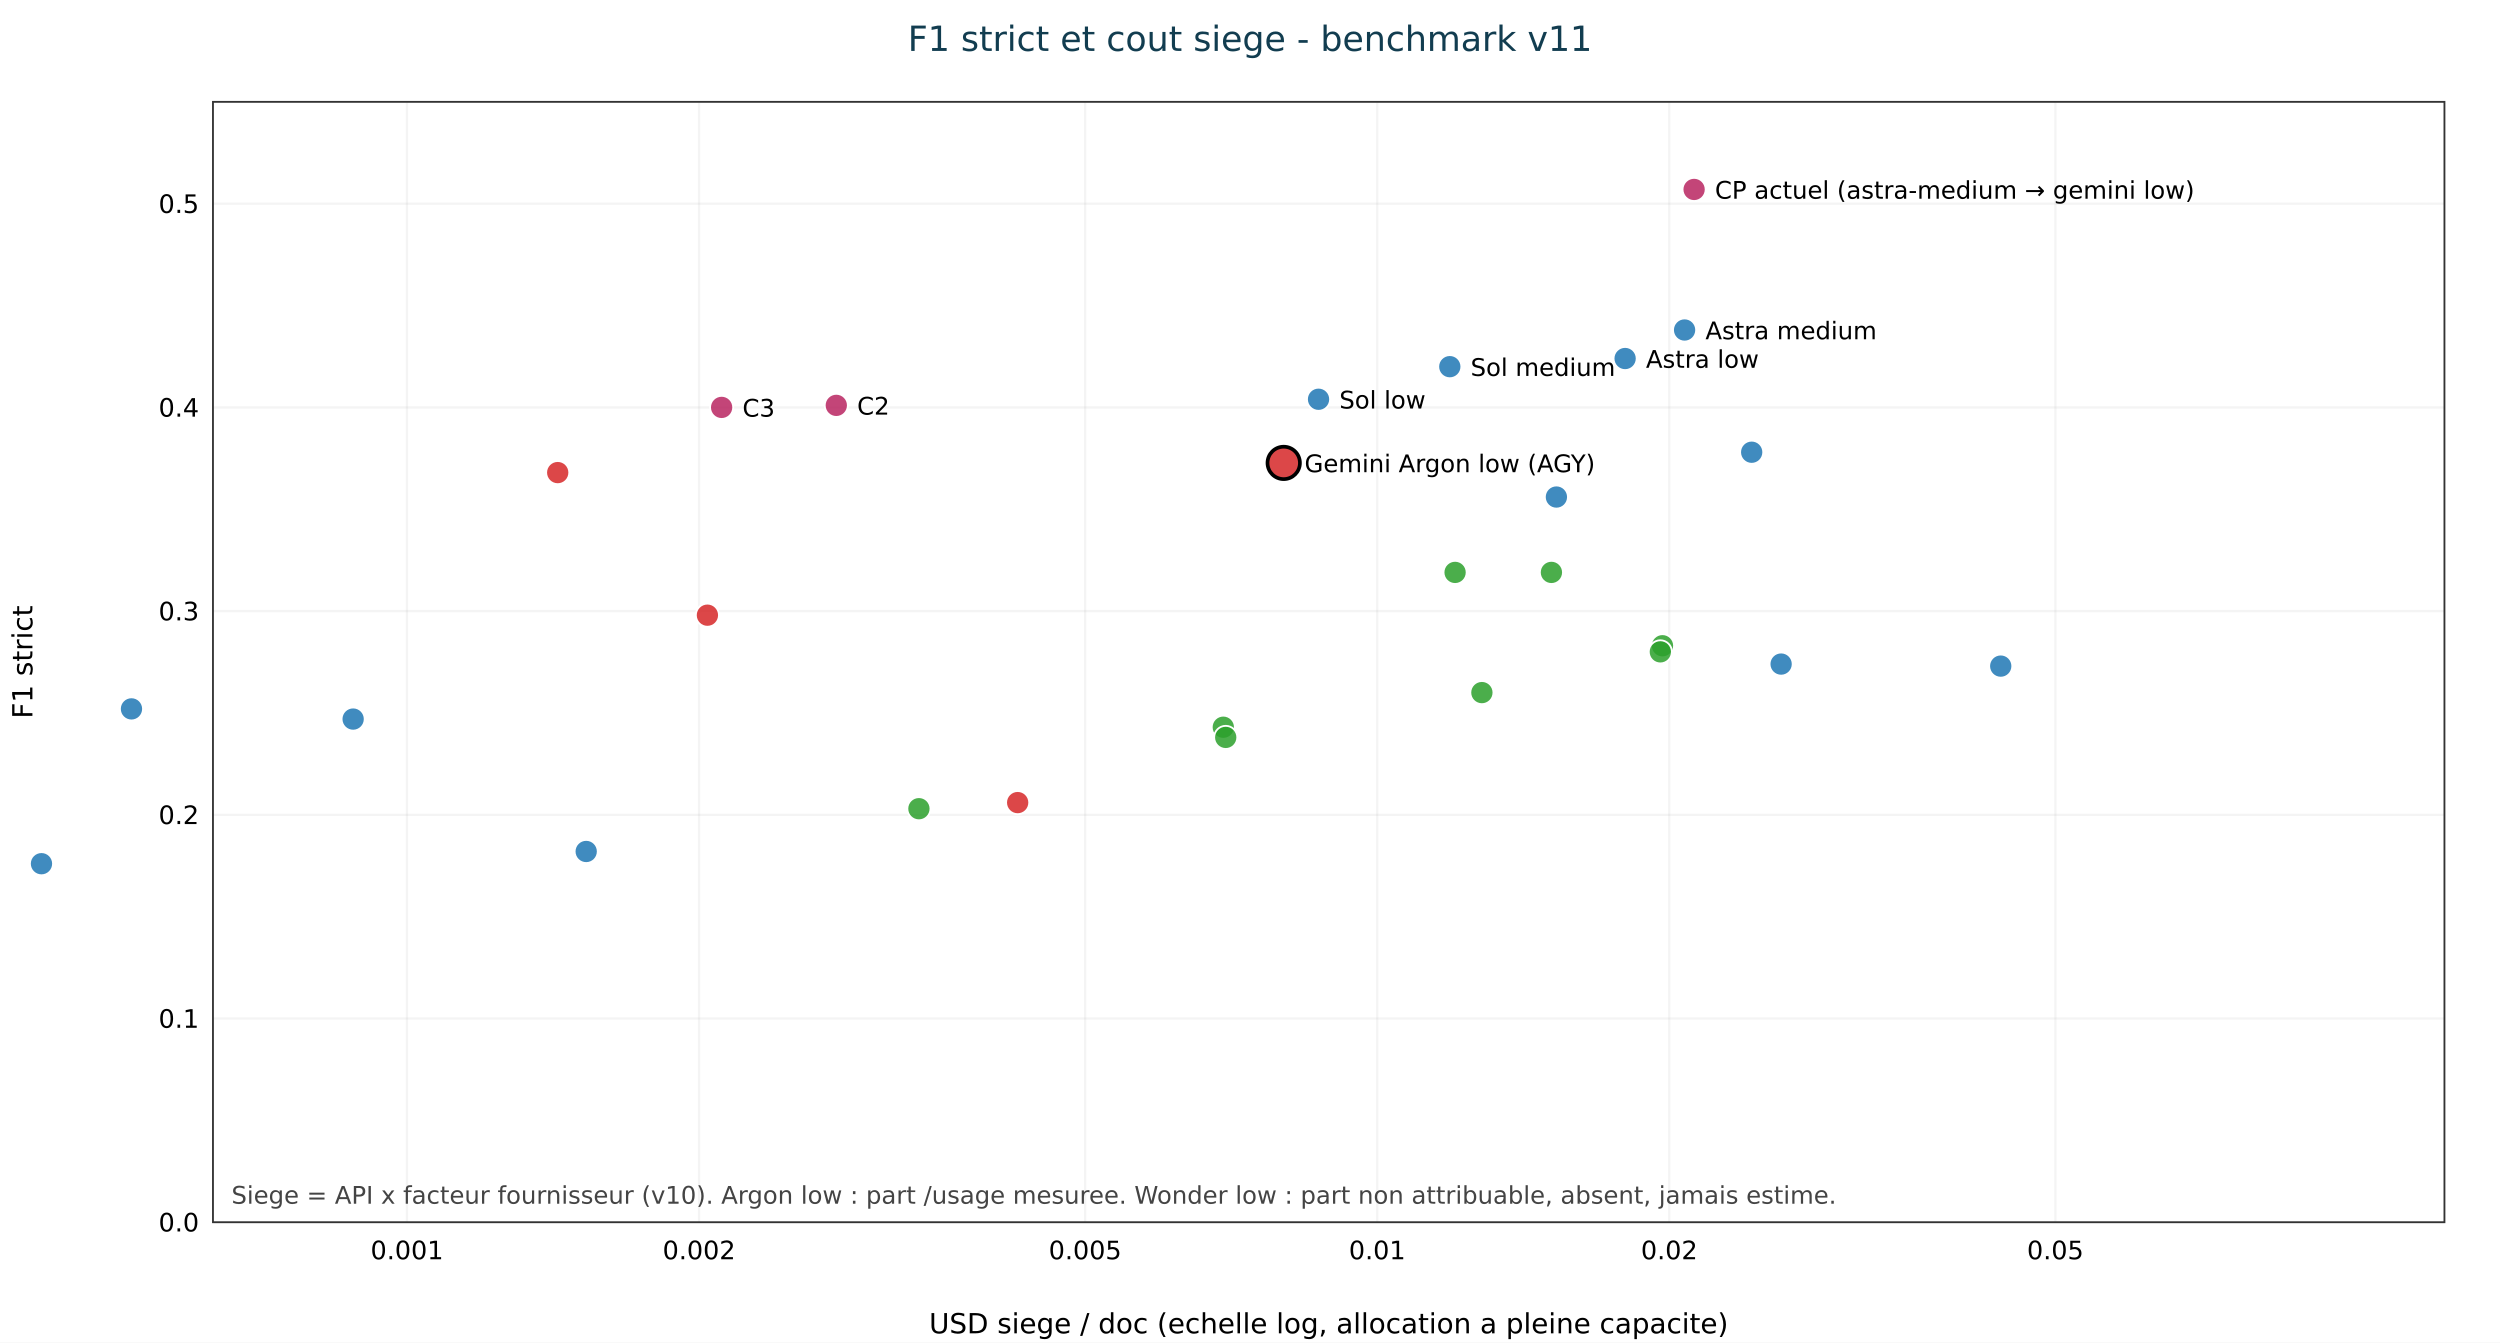
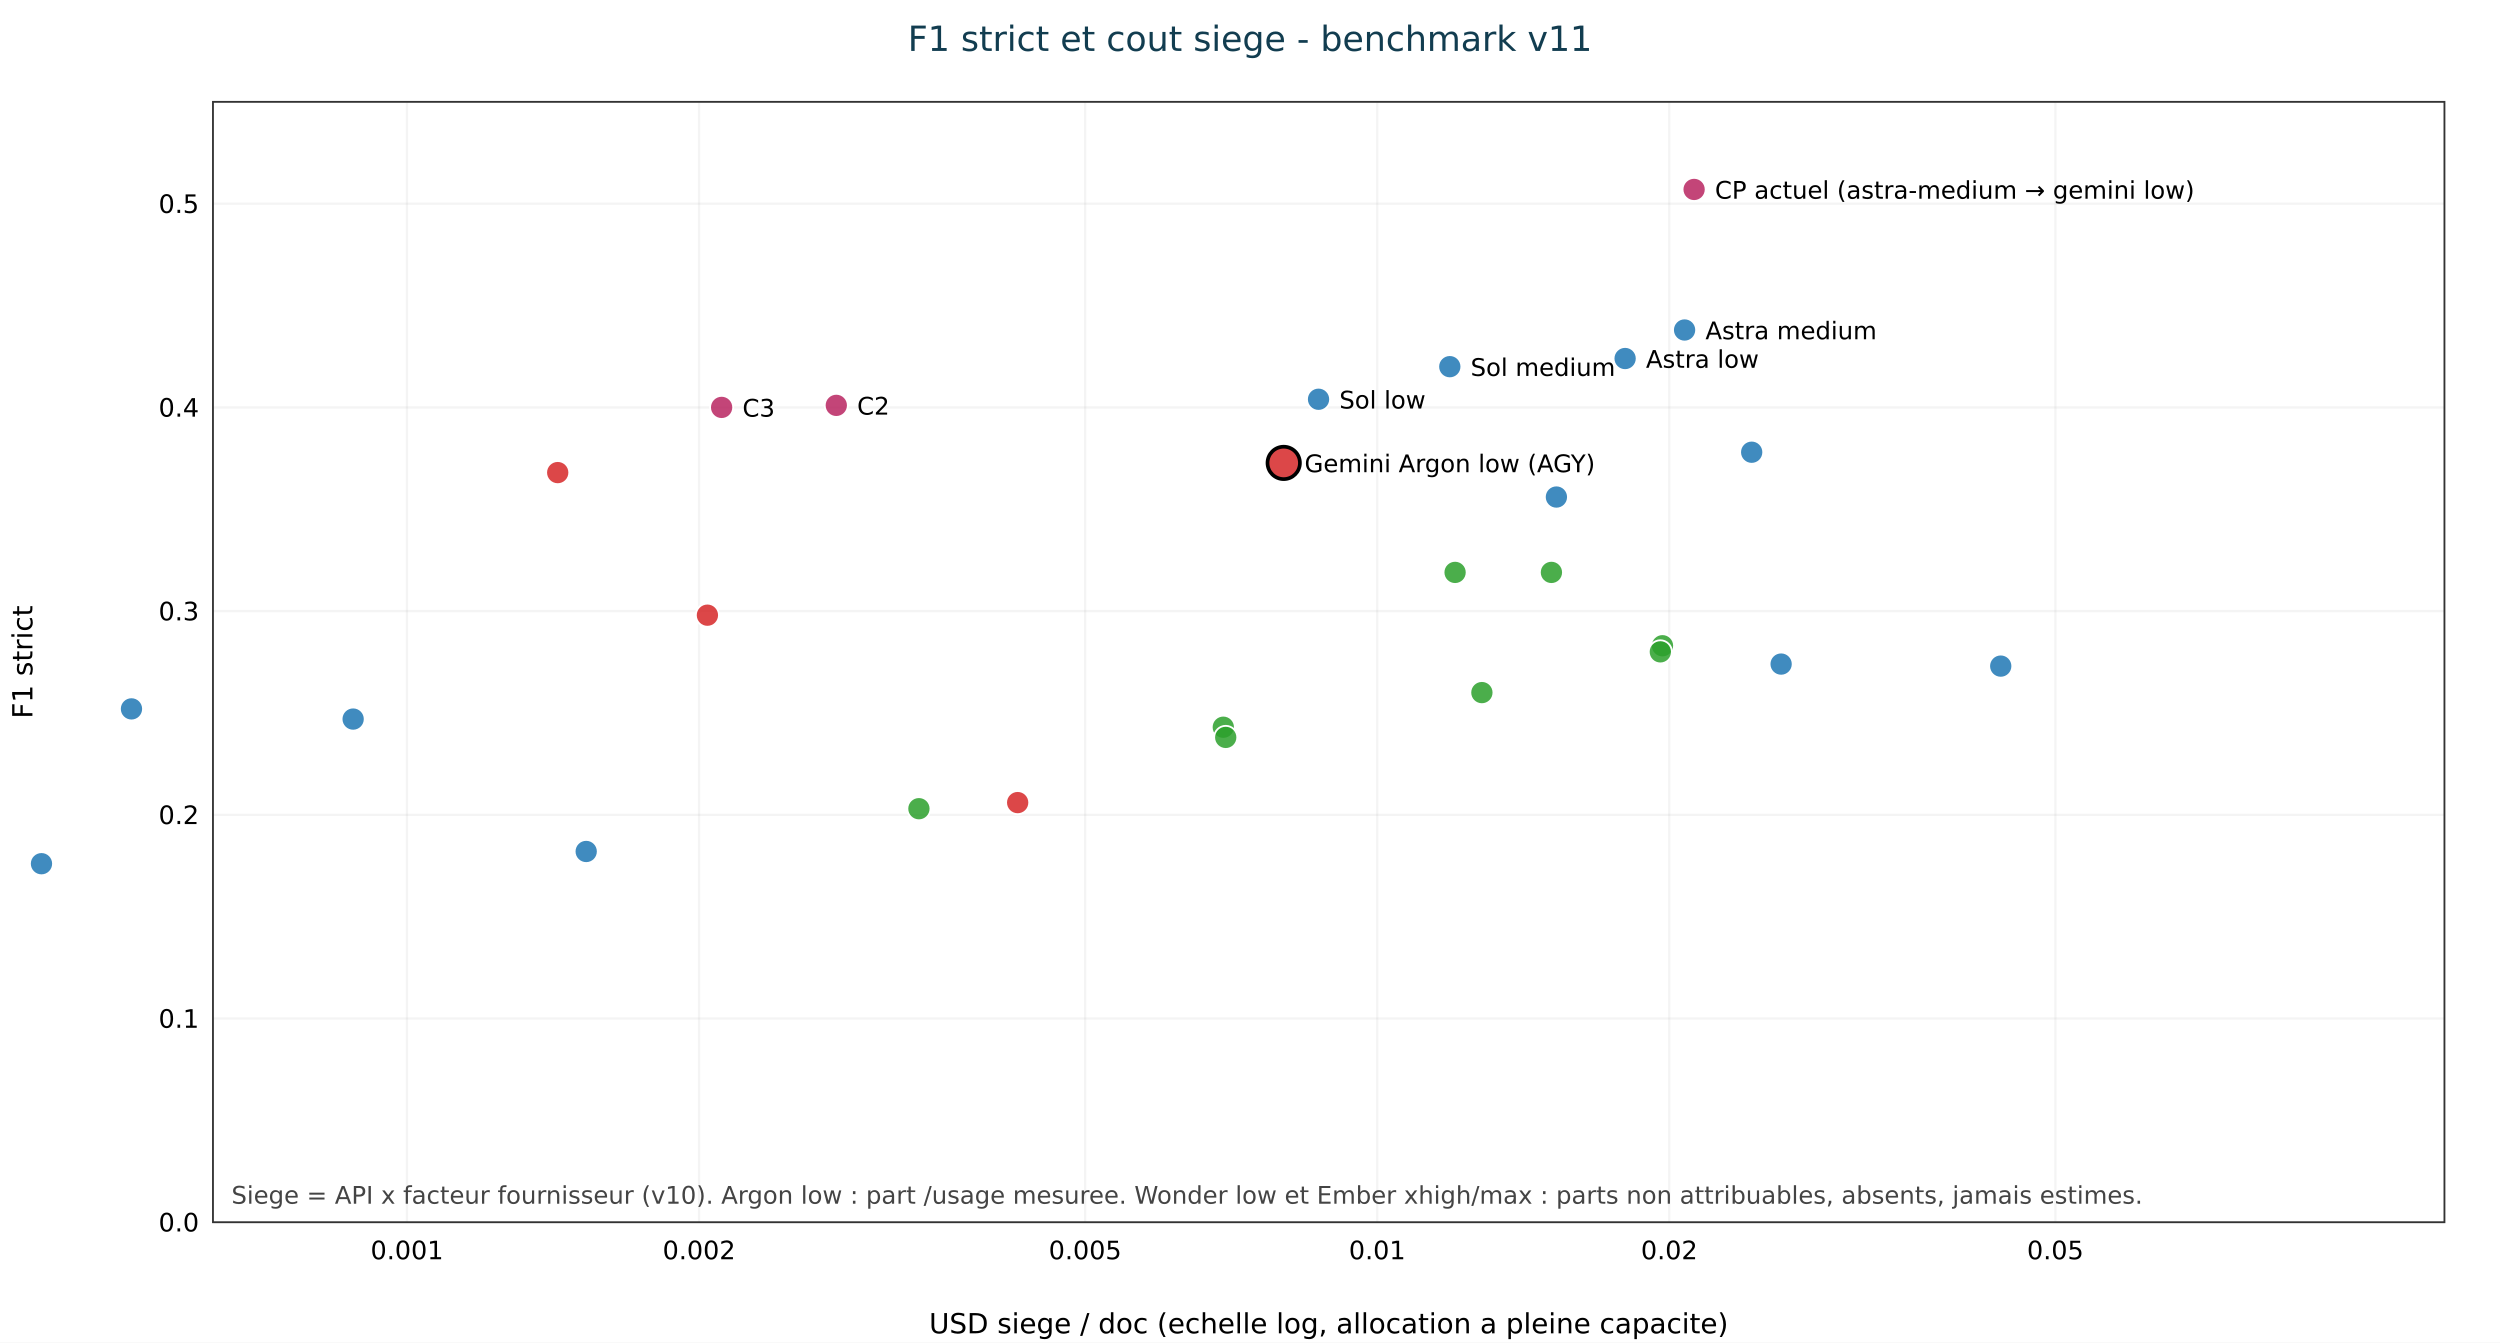
<svg xmlns="http://www.w3.org/2000/svg" width="1080" height="580" viewBox="0 0 1080 580">
  <rect width="1080" height="580" fill="#ffffff" />
  <style>text{font-family:'DejaVu Sans',sans-serif}</style>
  <text x="540" y="22" font-size="15" text-anchor="middle" fill="#123d50">F1 strict et cout siege - benchmark v11</text>
  <line x1="175.826" y1="44" x2="175.826" y2="528" stroke="#b0b0b0" stroke-opacity="0.13" />
  <text x="175.826" y="544" font-size="11" text-anchor="middle">0.001</text>
  <line x1="301.997" y1="44" x2="301.997" y2="528" stroke="#b0b0b0" stroke-opacity="0.13" />
  <text x="301.997" y="544" font-size="11" text-anchor="middle">0.002</text>
  <line x1="468.786" y1="44" x2="468.786" y2="528" stroke="#b0b0b0" stroke-opacity="0.13" />
  <text x="468.786" y="544" font-size="11" text-anchor="middle">0.005</text>
  <line x1="594.957" y1="44" x2="594.957" y2="528" stroke="#b0b0b0" stroke-opacity="0.13" />
  <text x="594.957" y="544" font-size="11" text-anchor="middle">0.01</text>
  <line x1="721.127" y1="44" x2="721.127" y2="528" stroke="#b0b0b0" stroke-opacity="0.13" />
  <text x="721.127" y="544" font-size="11" text-anchor="middle">0.02</text>
  <line x1="887.916" y1="44" x2="887.916" y2="528" stroke="#b0b0b0" stroke-opacity="0.13" />
  <text x="887.916" y="544" font-size="11" text-anchor="middle">0.05</text>
  <line x1="92" y1="528" x2="1056" y2="528" stroke="#b0b0b0" stroke-opacity="0.13" />
  <text x="86" y="532" font-size="11" text-anchor="end">0.0</text>
  <line x1="92" y1="440" x2="1056" y2="440" stroke="#b0b0b0" stroke-opacity="0.13" />
  <text x="86" y="444" font-size="11" text-anchor="end">0.1</text>
  <line x1="92" y1="352" x2="1056" y2="352" stroke="#b0b0b0" stroke-opacity="0.13" />
  <text x="86" y="356" font-size="11" text-anchor="end">0.2</text>
  <line x1="92" y1="264" x2="1056" y2="264" stroke="#b0b0b0" stroke-opacity="0.13" />
  <text x="86" y="268" font-size="11" text-anchor="end">0.3</text>
  <line x1="92" y1="176" x2="1056" y2="176" stroke="#b0b0b0" stroke-opacity="0.13" />
  <text x="86" y="180" font-size="11" text-anchor="end">0.4</text>
  <line x1="92" y1="88" x2="1056" y2="88" stroke="#b0b0b0" stroke-opacity="0.13" />
  <text x="86" y="92" font-size="11" text-anchor="end">0.5</text>
  <rect x="92" y="44" width="964" height="484" fill="none" stroke="#333" stroke-width="0.8" />
  <text x="574" y="576" font-size="12" text-anchor="middle">USD siege / doc (echelle log, allocation a pleine capacite)</text>
  <text x="14" y="286" font-size="12" text-anchor="middle" transform="rotate(-90 14 286)">F1 strict</text>
  <circle cx="727.741" cy="142.56" r="5" fill="#1f77b4" fill-opacity="0.85" stroke="#fff" stroke-width="0.8" />
  <text x="736.741" y="146.56" font-size="10.5">Astra medium</text>
  <circle cx="731.854" cy="81.84" r="5" fill="#b82561" fill-opacity="0.85" stroke="#fff" stroke-width="0.8" />
  <text x="740.854" y="85.84" font-size="10.5">CP actuel (astra-medium → gemini low)</text>
  <circle cx="702.05" cy="154.88" r="5" fill="#1f77b4" fill-opacity="0.85" stroke="#fff" stroke-width="0.8" />
  <text x="711.05" y="158.88" font-size="10.5">Astra low</text>
  <circle cx="756.726" cy="195.36" r="5" fill="#1f77b4" fill-opacity="0.85" stroke="#fff" stroke-width="0.8" />
  <circle cx="554.564" cy="199.979" r="7" fill="#d62728" fill-opacity="0.85" stroke="#000" stroke-width="1.6" />
  <text x="563.564" y="203.979" font-size="10.5">Gemini Argon low (AGY)</text>
  <circle cx="626.314" cy="158.4" r="5" fill="#1f77b4" fill-opacity="0.85" stroke="#fff" stroke-width="0.8" />
  <text x="635.314" y="162.4" font-size="10.5">Sol medium</text>
  <circle cx="569.607" cy="172.48" r="5" fill="#1f77b4" fill-opacity="0.85" stroke="#fff" stroke-width="0.8" />
  <text x="578.607" y="176.48" font-size="10.5">Sol low</text>
  <circle cx="361.283" cy="175.12" r="5" fill="#b82561" fill-opacity="0.85" stroke="#fff" stroke-width="0.8" />
  <text x="370.283" y="179.12" font-size="10.5">C2</text>
  <circle cx="311.743" cy="176" r="5" fill="#b82561" fill-opacity="0.85" stroke="#fff" stroke-width="0.8" />
  <text x="320.743" y="180" font-size="10.5">C3</text>
  <circle cx="672.366" cy="214.72" r="5" fill="#1f77b4" fill-opacity="0.85" stroke="#fff" stroke-width="0.8" />
  <circle cx="670.212" cy="247.28" r="5" fill="#2ca02c" fill-opacity="0.85" stroke="#fff" stroke-width="0.8" />
  <circle cx="240.932" cy="204.16" r="5" fill="#d62728" fill-opacity="0.85" stroke="#fff" stroke-width="0.8" />
  <circle cx="864.316" cy="287.76" r="5" fill="#1f77b4" fill-opacity="0.85" stroke="#fff" stroke-width="0.8" />
  <circle cx="628.598" cy="247.28" r="5" fill="#2ca02c" fill-opacity="0.85" stroke="#fff" stroke-width="0.8" />
  <circle cx="769.444" cy="286.88" r="5" fill="#1f77b4" fill-opacity="0.85" stroke="#fff" stroke-width="0.8" />
  <circle cx="718.191" cy="278.96" r="5" fill="#2ca02c" fill-opacity="0.85" stroke="#fff" stroke-width="0.8" />
  <circle cx="717.264" cy="281.6" r="5" fill="#2ca02c" fill-opacity="0.85" stroke="#fff" stroke-width="0.8" />
  <circle cx="305.602" cy="265.76" r="5" fill="#d62728" fill-opacity="0.85" stroke="#fff" stroke-width="0.8" />
  <circle cx="640.176" cy="299.2" r="5" fill="#2ca02c" fill-opacity="0.85" stroke="#fff" stroke-width="0.8" />
  <circle cx="528.465" cy="314.16" r="5" fill="#2ca02c" fill-opacity="0.85" stroke="#fff" stroke-width="0.8" />
  <circle cx="152.557" cy="310.64" r="5" fill="#1f77b4" fill-opacity="0.85" stroke="#fff" stroke-width="0.8" />
  <circle cx="529.512" cy="318.56" r="5" fill="#2ca02c" fill-opacity="0.85" stroke="#fff" stroke-width="0.8" />
  <circle cx="56.794" cy="306.24" r="5" fill="#1f77b4" fill-opacity="0.85" stroke="#fff" stroke-width="0.8" />
  <circle cx="253.236" cy="367.84" r="5" fill="#1f77b4" fill-opacity="0.85" stroke="#fff" stroke-width="0.8" />
  <circle cx="439.631" cy="346.72" r="5" fill="#d62728" fill-opacity="0.85" stroke="#fff" stroke-width="0.8" />
  <circle cx="396.972" cy="349.36" r="5" fill="#2ca02c" fill-opacity="0.85" stroke="#fff" stroke-width="0.8" />
  <circle cx="17.918" cy="373.12" r="5" fill="#1f77b4" fill-opacity="0.85" stroke="#fff" stroke-width="0.8" />
-   <text x="100" y="520" font-size="10.5" fill="#444">Siege = API x facteur fournisseur (v10). Argon low : part /usage mesuree. Wonder low : part non attribuable, absent, jamais estime.</text>
+   <text x="100" y="520" font-size="10.5" fill="#444">Siege = API x facteur fournisseur (v10). Argon low : part /usage mesuree. Wonder low et Ember xhigh/max : parts non attribuables, absents, jamais estimes.</text>
</svg>
